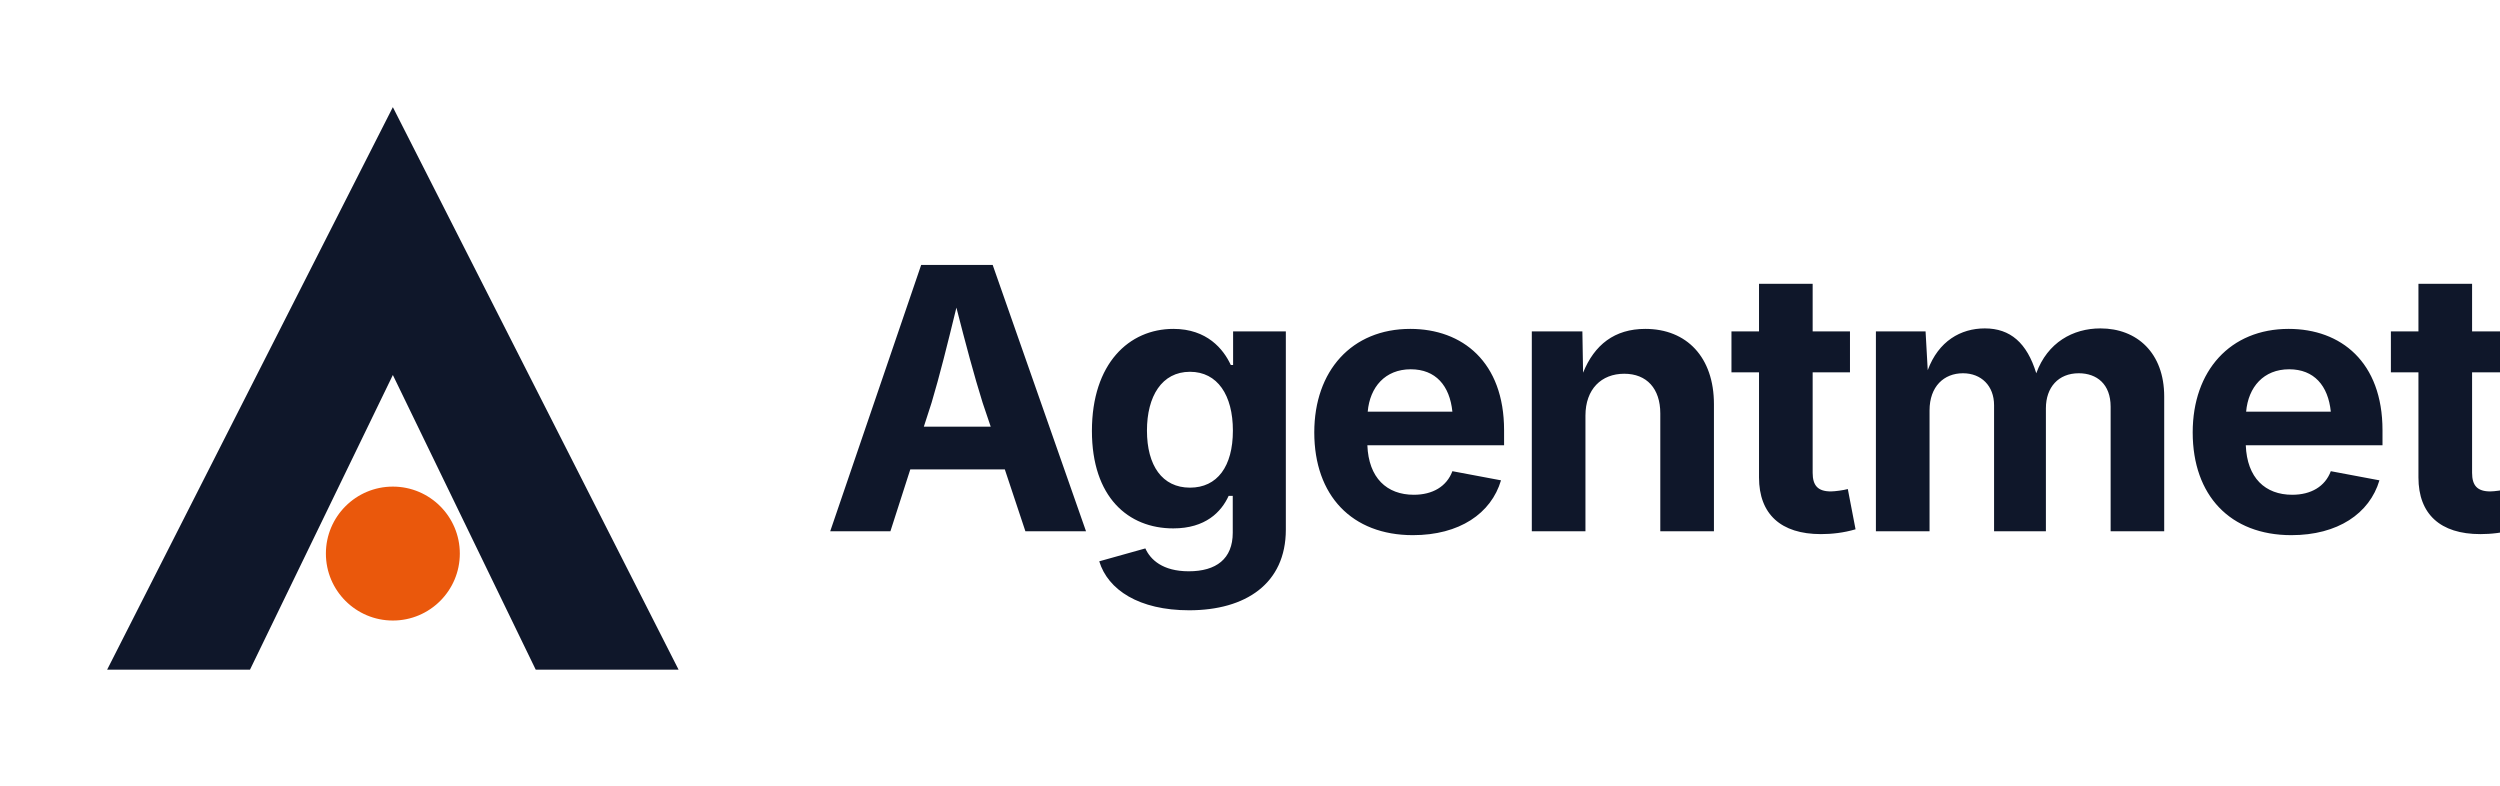
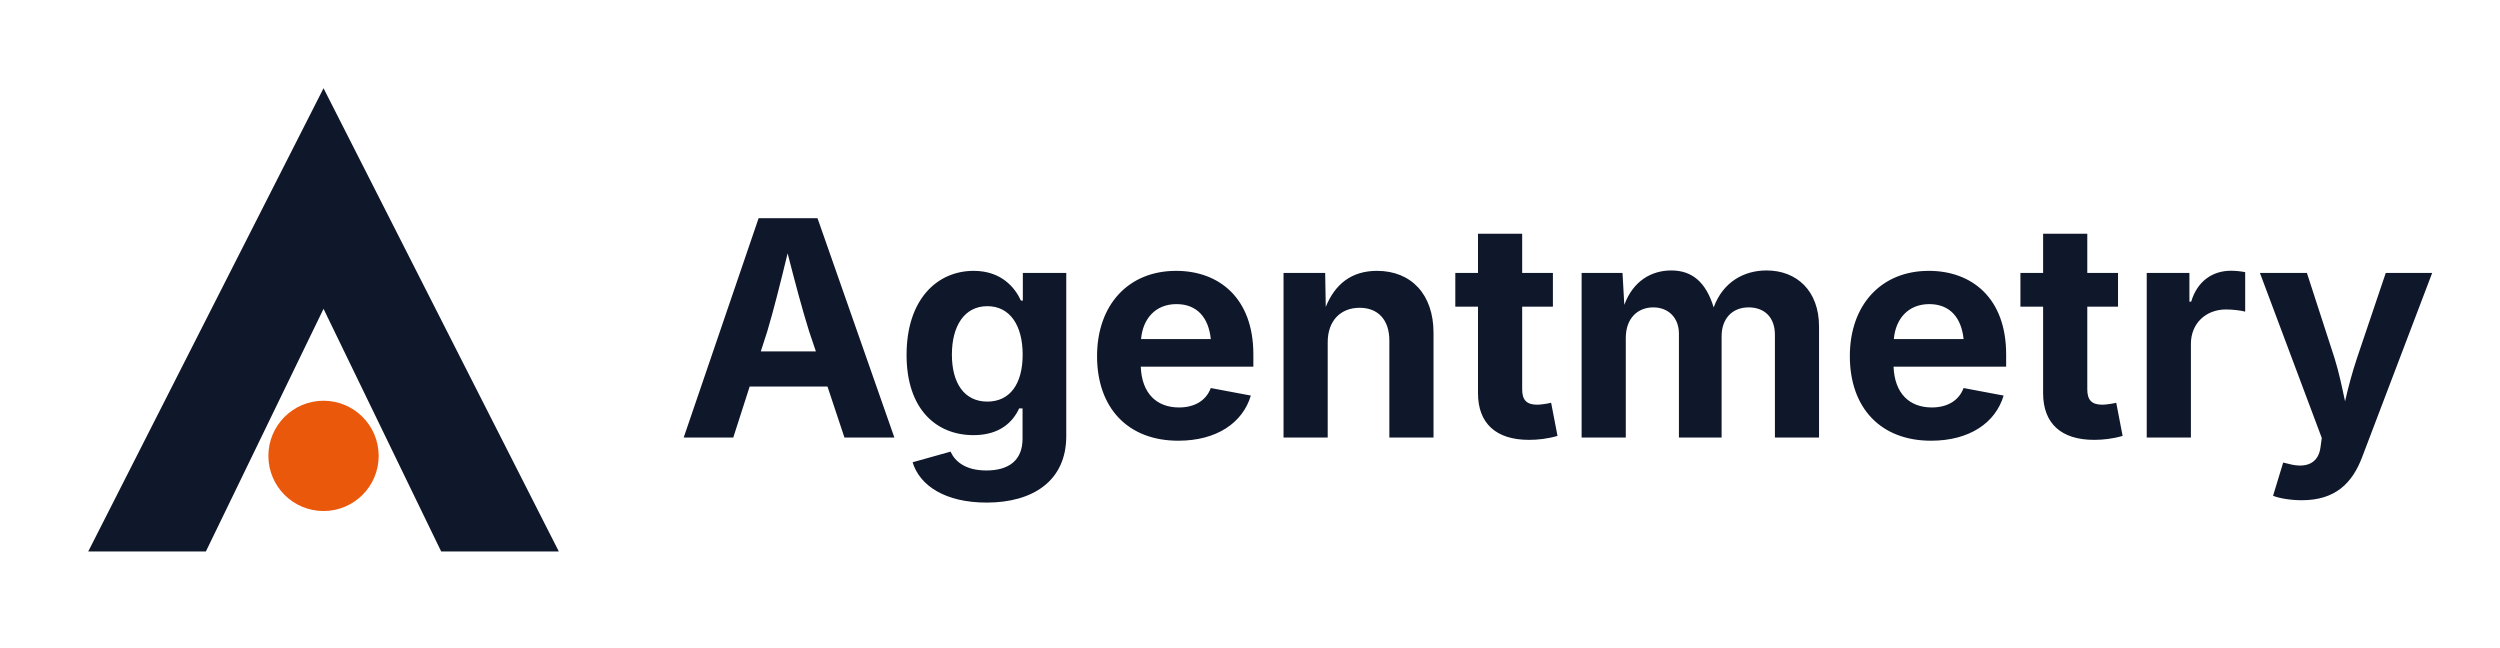
- <svg xmlns="http://www.w3.org/2000/svg" width="560" height="176" viewBox="0 0 560 176" fill="none" role="img" aria-label="Agentmetry">
+ <svg xmlns="http://www.w3.org/2000/svg" width="680" height="176" viewBox="0 0 680 176" fill="none" role="img" aria-label="Agentmetry">
  <path d="M88 24 L152 150 H120 L88 84 L56 150 H24 Z" fill="#0F172A" />
  <circle cx="88" cy="124" r="15" fill="#EA580C" />
-   <text x="184" y="119" fill="#0F172A" font-family="Inter, ui-sans-serif, system-ui, -apple-system, Segoe UI, Roboto, Helvetica, Arial, sans-serif" font-size="82" font-weight="650" letter-spacing="-2">Agentmetry</text>
+   <text x="184" y="119" fill="#0F172A" textLength="466" lengthAdjust="spacingAndGlyphs" font-family="Inter, ui-sans-serif, system-ui, -apple-system, Segoe UI, Roboto, Helvetica, Arial, sans-serif" font-size="82" font-weight="650">Agentmetry</text>
</svg>
